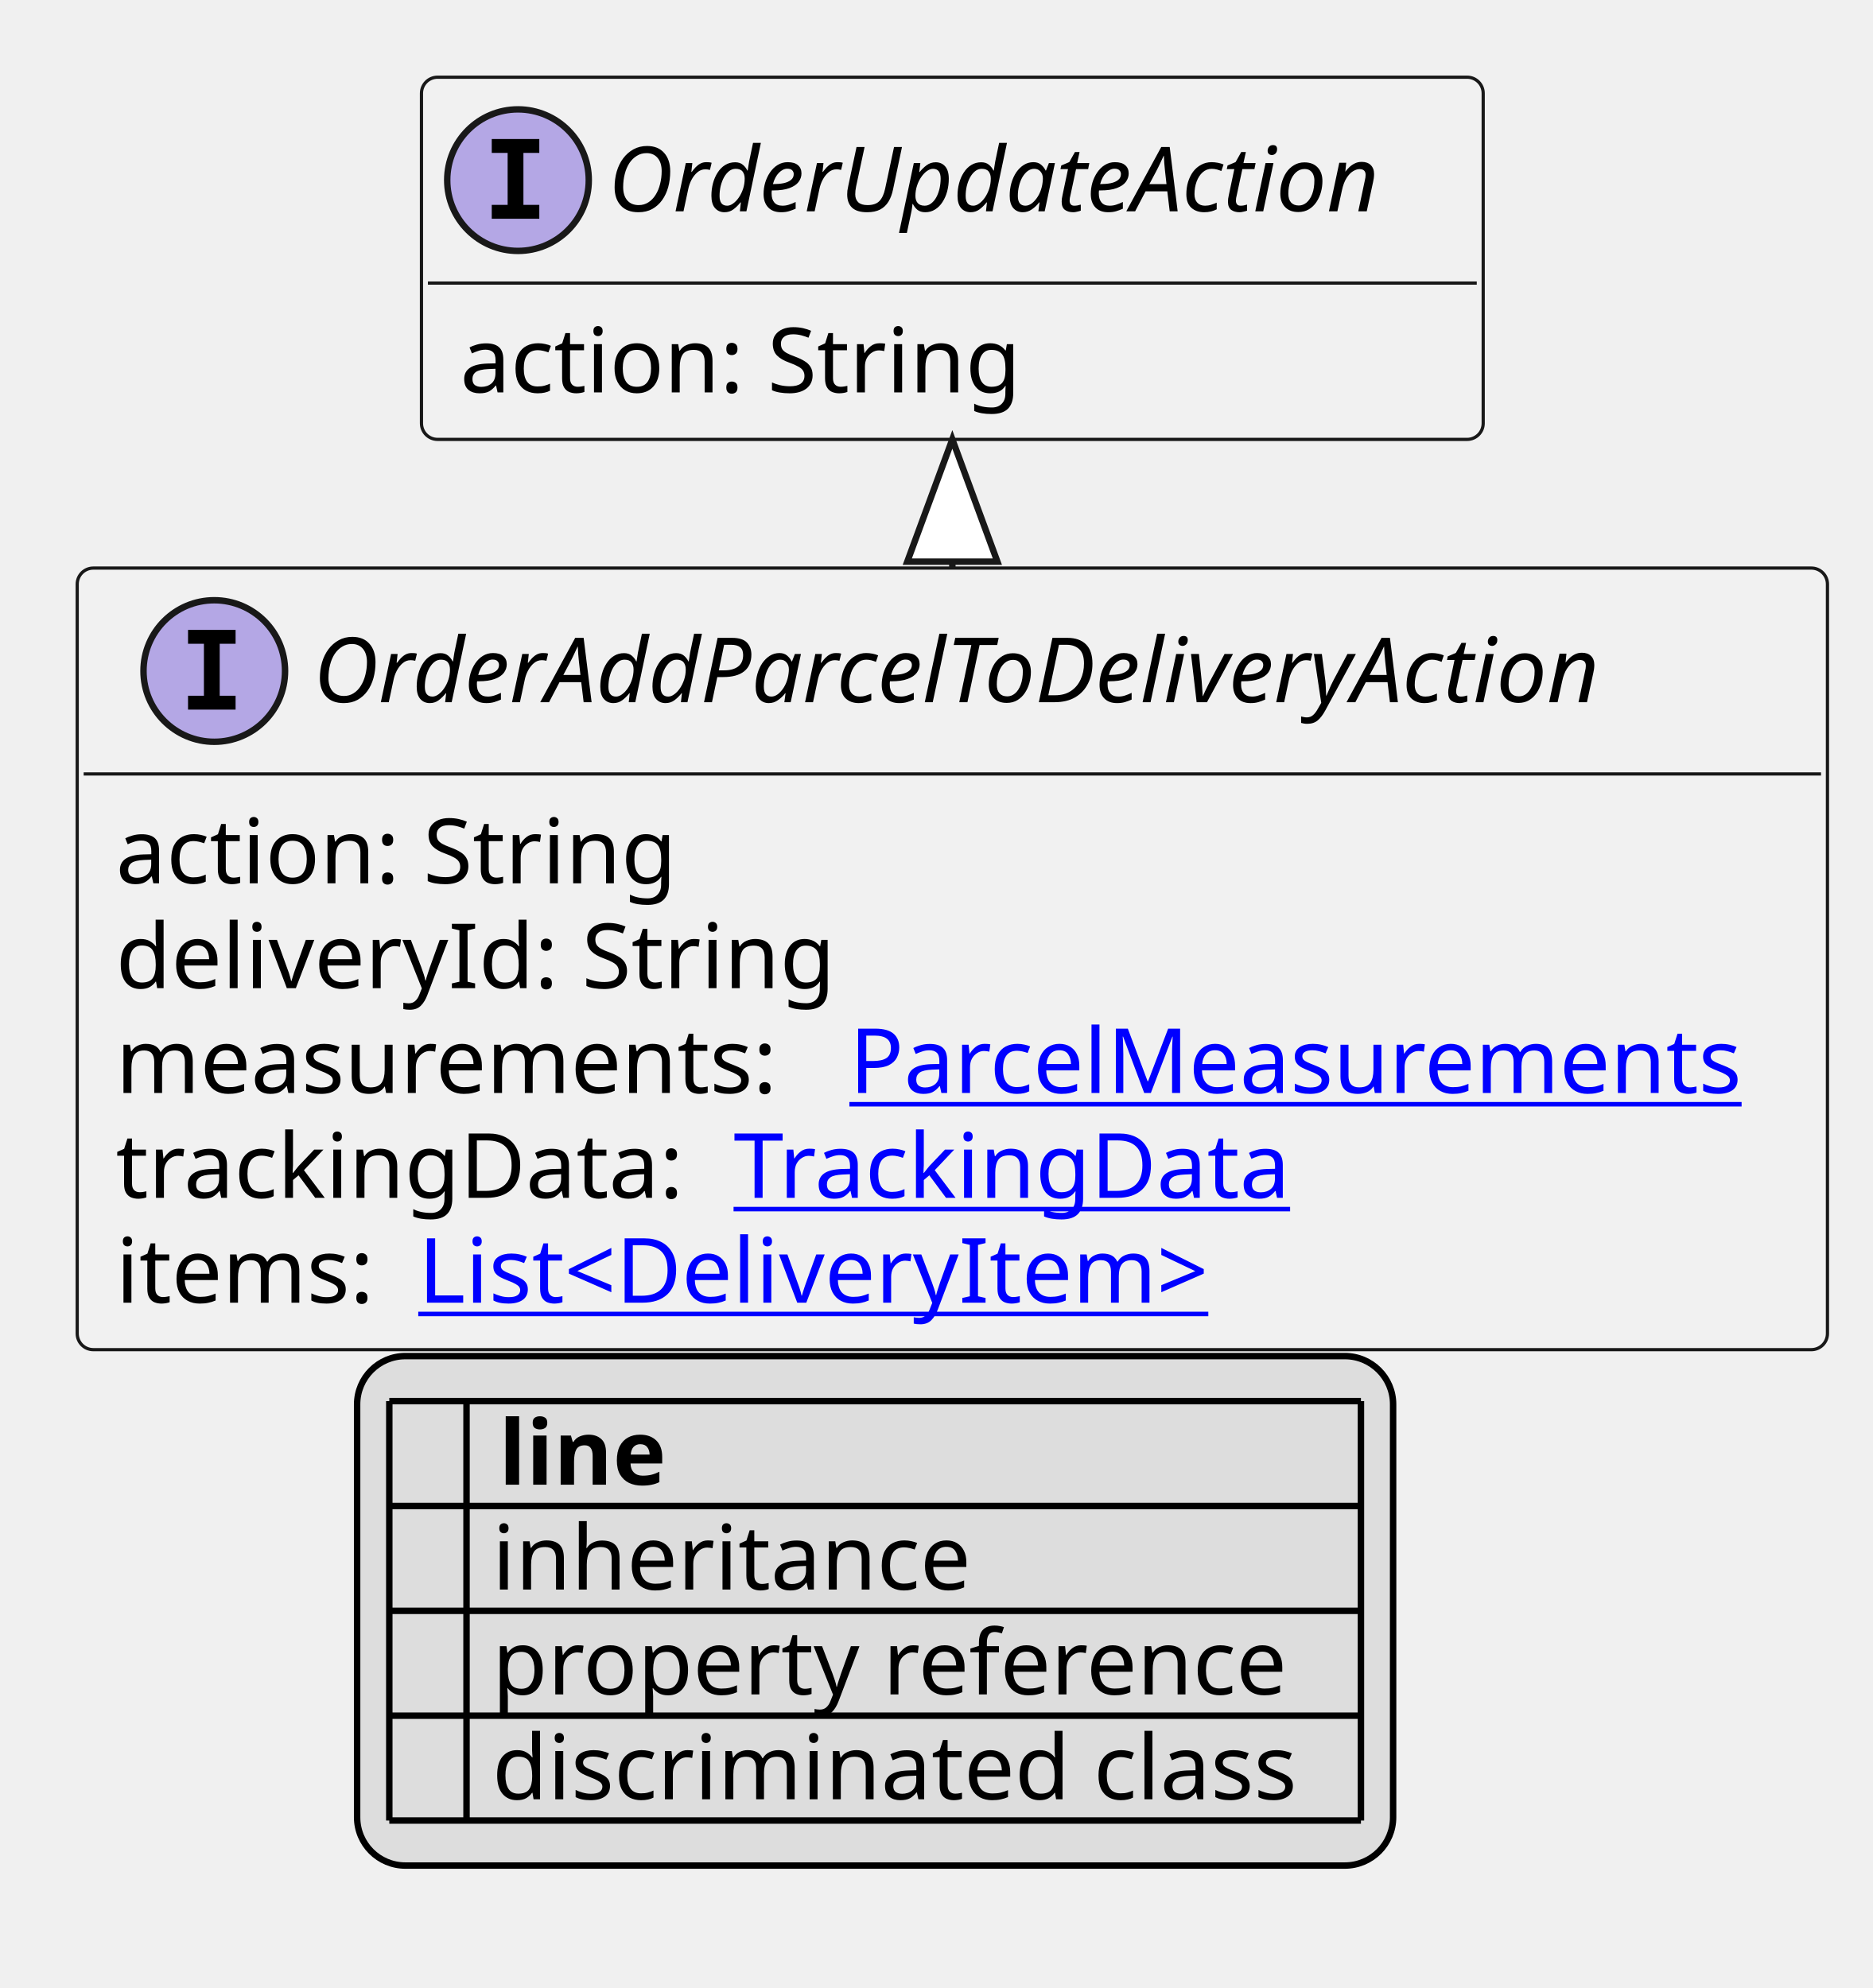
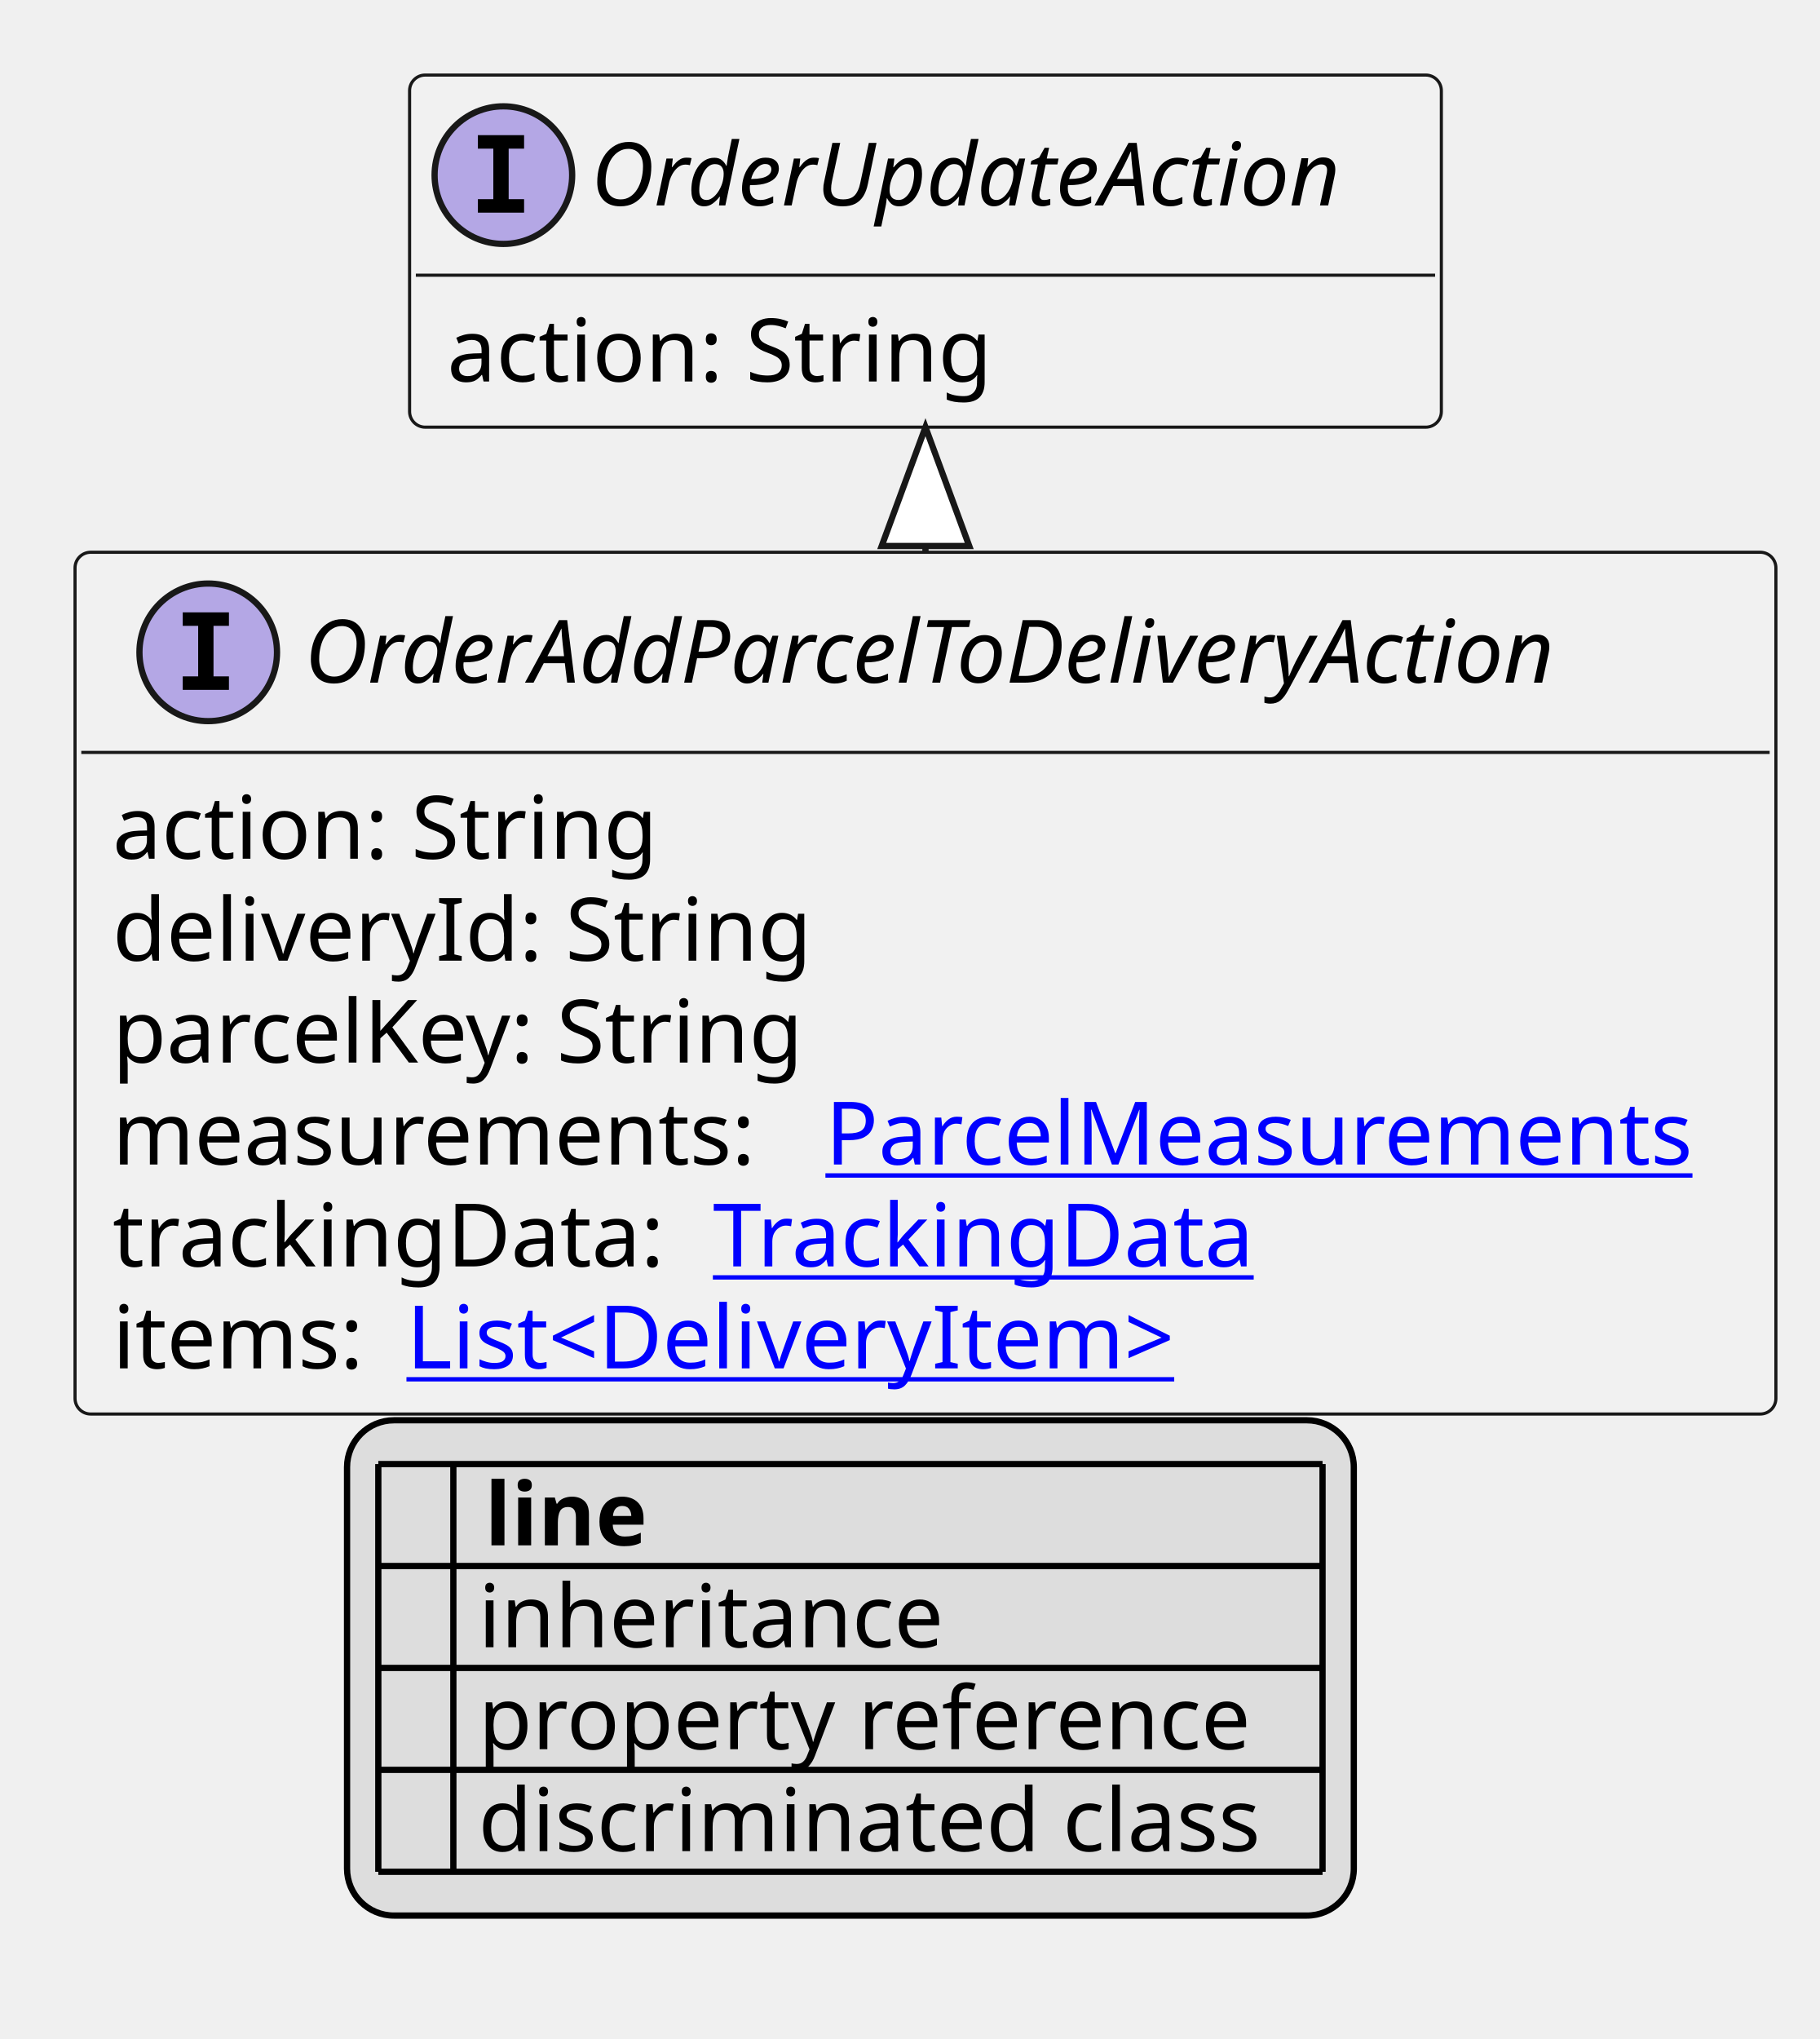
- <svg xmlns="http://www.w3.org/2000/svg" xmlns:xlink="http://www.w3.org/1999/xlink" contentStyleType="text/css" height="309px" preserveAspectRatio="none" style="width:291px;height:309px;background:#FFFFFF;" version="1.1" viewBox="0 0 291 309" width="291px" zoomAndPan="magnify">
+ <svg xmlns="http://www.w3.org/2000/svg" xmlns:xlink="http://www.w3.org/1999/xlink" contentStyleType="text/css" height="326px" preserveAspectRatio="none" style="width:291px;height:326px;background:#FFFFFF;" version="1.1" viewBox="0 0 291 326" width="291px" zoomAndPan="magnify">
  <defs>
-     <filter height="1" id="b10gp97jz9vrci0" width="1" x="0" y="0">
+     <filter height="1" id="bey6nsj9z2pn20" width="1" x="0" y="0">
      <feFlood flood-color="#000000" result="flood" />
      <feComposite in="SourceGraphic" in2="flood" operator="over" />
    </filter>
-     <filter height="1" id="b10gp97jz9vrci1" width="1" x="0" y="0">
+     <filter height="1" id="bey6nsj9z2pn21" width="1" x="0" y="0">
      <feFlood flood-color="#008000" result="flood" />
      <feComposite in="SourceGraphic" in2="flood" operator="over" />
    </filter>
-     <filter height="1" id="b10gp97jz9vrci2" width="1" x="0" y="0">
+     <filter height="1" id="bey6nsj9z2pn22" width="1" x="0" y="0">
      <feFlood flood-color="#0000FF" result="flood" />
      <feComposite in="SourceGraphic" in2="flood" operator="over" />
    </filter>
  </defs>
  <g>
    <a href="OrderAddParcelToDeliveryAction.svg" target="_top" title="OrderAddParcelToDeliveryAction.svg" xlink:actuate="onRequest" xlink:href="OrderAddParcelToDeliveryAction.svg" xlink:show="new" xlink:title="OrderAddParcelToDeliveryAction.svg" xlink:type="simple">
      <g id="elem_OrderAddParcelToDeliveryAction">
-         <rect codeLine="10" fill="#F1F1F1" height="121.484" id="OrderAddParcelToDeliveryAction" rx="2.5" ry="2.5" style="stroke:#181818;stroke-width:0.5;" width="272" x="12" y="88.297" />
+         <rect codeLine="10" fill="#F1F1F1" height="137.781" id="OrderAddParcelToDeliveryAction" rx="2.5" ry="2.5" style="stroke:#181818;stroke-width:0.5;" width="272" x="12" y="88.297" />
        <ellipse cx="33.3" cy="104.297" fill="#B4A7E5" rx="11" ry="11" style="stroke:#181818;stroke-width:1.0;" />
        <path d="M29.222,100.062 L29.222,97.906 L36.612,97.906 L36.612,100.062 L34.144,100.062 L34.144,108.141 L36.612,108.141 L36.612,110.297 L29.222,110.297 L29.222,108.141 L31.691,108.141 L31.691,100.062 L29.222,100.062 Z " fill="#000000" />
        <text fill="#000000" font-family="sans-serif" font-size="14" font-style="italic" lengthAdjust="spacing" textLength="226" x="48.7" y="109.144">OrderAddParcelToDeliveryAction</text>
        <line style="stroke:#181818;stroke-width:0.5;" x1="13" x2="283" y1="120.297" y2="120.297" />
        <text fill="#000000" font-family="sans-serif" font-size="14" lengthAdjust="spacing" textLength="91" x="18" y="137.292">action: String</text>
        <text fill="#000000" font-family="sans-serif" font-size="14" lengthAdjust="spacing" textLength="113" x="18" y="153.589">deliveryId: String</text>
-         <text fill="#000000" font-family="sans-serif" font-size="14" lengthAdjust="spacing" textLength="110" x="18" y="169.886">measurements:</text>
+         <text fill="#000000" font-family="sans-serif" font-size="14" lengthAdjust="spacing" textLength="116" x="18" y="169.886">parcelKey: String</text>
+         <text fill="#000000" font-family="sans-serif" font-size="14" lengthAdjust="spacing" textLength="110" x="18" y="186.183">measurements:</text>
        <a href="ParcelMeasurements.svg" target="_top" title="ParcelMeasurements.svg" xlink:actuate="onRequest" xlink:href="ParcelMeasurements.svg" xlink:show="new" xlink:title="ParcelMeasurements.svg" xlink:type="simple">
-           <text fill="#0000FF" font-family="sans-serif" font-size="14" lengthAdjust="spacing" text-decoration="underline" textLength="146" x="132" y="169.886">ParcelMeasurements</text>
+           <text fill="#0000FF" font-family="sans-serif" font-size="14" lengthAdjust="spacing" text-decoration="underline" textLength="146" x="132" y="186.183">ParcelMeasurements</text>
        </a>
-         <text fill="#000000" font-family="sans-serif" font-size="14" lengthAdjust="spacing" textLength="92" x="18" y="186.183">trackingData:</text>
+         <text fill="#000000" font-family="sans-serif" font-size="14" lengthAdjust="spacing" textLength="92" x="18" y="202.48">trackingData:</text>
        <a href="TrackingData.svg" target="_top" title="TrackingData.svg" xlink:actuate="onRequest" xlink:href="TrackingData.svg" xlink:show="new" xlink:title="TrackingData.svg" xlink:type="simple">
-           <text fill="#0000FF" font-family="sans-serif" font-size="14" lengthAdjust="spacing" text-decoration="underline" textLength="91" x="114" y="186.183">TrackingData</text>
+           <text fill="#0000FF" font-family="sans-serif" font-size="14" lengthAdjust="spacing" text-decoration="underline" textLength="91" x="114" y="202.48">TrackingData</text>
        </a>
-         <text fill="#000000" font-family="sans-serif" font-size="14" lengthAdjust="spacing" textLength="43" x="18" y="202.48">items:</text>
+         <text fill="#000000" font-family="sans-serif" font-size="14" lengthAdjust="spacing" textLength="43" x="18" y="218.776">items:</text>
        <a href="DeliveryItem.svg" target="_top" title="DeliveryItem.svg" xlink:actuate="onRequest" xlink:href="DeliveryItem.svg" xlink:show="new" xlink:title="DeliveryItem.svg" xlink:type="simple">
-           <text fill="#0000FF" font-family="sans-serif" font-size="14" lengthAdjust="spacing" text-decoration="underline" textLength="131" x="65" y="202.48">List&lt;DeliveryItem&gt;</text>
+           <text fill="#0000FF" font-family="sans-serif" font-size="14" lengthAdjust="spacing" text-decoration="underline" textLength="131" x="65" y="218.776">List&lt;DeliveryItem&gt;</text>
        </a>
      </g>
    </a>
    <a href="OrderUpdateAction.svg" target="_top" title="OrderUpdateAction.svg" xlink:actuate="onRequest" xlink:href="OrderUpdateAction.svg" xlink:show="new" xlink:title="OrderUpdateAction.svg" xlink:type="simple">
      <g id="elem_OrderUpdateAction">
-         <rect codeLine="17" fill="#F1F1F1" height="56.297" id="OrderUpdateAction" rx="2.5" ry="2.5" style="stroke:#181818;stroke-width:0.5;" width="165" x="65.5" y="12" />
+         <rect codeLine="18" fill="#F1F1F1" height="56.297" id="OrderUpdateAction" rx="2.5" ry="2.5" style="stroke:#181818;stroke-width:0.5;" width="165" x="65.5" y="12" />
        <ellipse cx="80.5" cy="28" fill="#B4A7E5" rx="11" ry="11" style="stroke:#181818;stroke-width:1.0;" />
        <path d="M76.422,23.766 L76.422,21.609 L83.812,21.609 L83.812,23.766 L81.344,23.766 L81.344,31.844 L83.812,31.844 L83.812,34 L76.422,34 L76.422,31.844 L78.891,31.844 L78.891,23.766 L76.422,23.766 Z " fill="#000000" />
        <text fill="#000000" font-family="sans-serif" font-size="14" font-style="italic" lengthAdjust="spacing" textLength="133" x="94.5" y="32.847">OrderUpdateAction</text>
        <line style="stroke:#181818;stroke-width:0.5;" x1="66.5" x2="229.5" y1="44" y2="44" />
        <text fill="#000000" font-family="sans-serif" font-size="14" lengthAdjust="spacing" textLength="91" x="71.5" y="60.995">action: String</text>
      </g>
    </a>
    <line style="stroke:#181818;stroke-width:1.0;" x1="148" x2="148" y1="68.297" y2="88.297" />
    <polygon fill="#FFFFFF" points="148,68.297,141,87.297,155,87.297,148,68.297" style="stroke:#181818;stroke-width:1.0;" />
-     <rect fill="#DDDDDD" height="79.188" id="_legend" rx="7.5" ry="7.5" style="stroke:#000000;stroke-width:1.0;" width="161" x="55.5" y="210.781" />
-     <text fill="#000000" font-family="sans-serif" font-size="14" font-weight="bold" lengthAdjust="spacing" textLength="5" x="60.5" y="230.776"> </text>
-     <text fill="#000000" font-family="sans-serif" font-size="14" font-weight="bold" lengthAdjust="spacing" textLength="28" x="77.5" y="230.776">line</text>
-     <text fill="#000000" filter="url(#b10gp97jz9vrci0)" font-family="sans-serif" font-size="14" lengthAdjust="spacing" textLength="12" x="60.5" y="247.073">   </text>
-     <text fill="#000000" font-family="sans-serif" font-size="14" lengthAdjust="spacing" textLength="77" x="76.5" y="247.073">inheritance</text>
-     <text fill="#000000" filter="url(#b10gp97jz9vrci1)" font-family="sans-serif" font-size="14" lengthAdjust="spacing" textLength="12" x="60.5" y="263.37">   </text>
-     <text fill="#000000" font-family="sans-serif" font-size="14" lengthAdjust="spacing" textLength="129" x="76.5" y="263.37">property reference</text>
-     <text fill="#000000" filter="url(#b10gp97jz9vrci2)" font-family="sans-serif" font-size="14" lengthAdjust="spacing" textLength="12" x="60.5" y="279.667">   </text>
-     <text fill="#000000" font-family="sans-serif" font-size="14" lengthAdjust="spacing" textLength="131" x="76.5" y="279.667">discriminated class</text>
-     <line style="stroke:#000000;stroke-width:1.0;" x1="60.5" x2="211.5" y1="217.781" y2="217.781" />
+     <rect fill="#DDDDDD" height="79.188" id="_legend" rx="7.5" ry="7.5" style="stroke:#000000;stroke-width:1.0;" width="161" x="55.5" y="227.078" />
+     <text fill="#000000" font-family="sans-serif" font-size="14" font-weight="bold" lengthAdjust="spacing" textLength="5" x="60.5" y="247.073"> </text>
+     <text fill="#000000" font-family="sans-serif" font-size="14" font-weight="bold" lengthAdjust="spacing" textLength="28" x="77.5" y="247.073">line</text>
+     <text fill="#000000" filter="url(#bey6nsj9z2pn20)" font-family="sans-serif" font-size="14" lengthAdjust="spacing" textLength="12" x="60.5" y="263.37">   </text>
+     <text fill="#000000" font-family="sans-serif" font-size="14" lengthAdjust="spacing" textLength="77" x="76.5" y="263.37">inheritance</text>
+     <text fill="#000000" filter="url(#bey6nsj9z2pn21)" font-family="sans-serif" font-size="14" lengthAdjust="spacing" textLength="12" x="60.5" y="279.667">   </text>
+     <text fill="#000000" font-family="sans-serif" font-size="14" lengthAdjust="spacing" textLength="129" x="76.5" y="279.667">property reference</text>
+     <text fill="#000000" filter="url(#bey6nsj9z2pn22)" font-family="sans-serif" font-size="14" lengthAdjust="spacing" textLength="12" x="60.5" y="295.964">   </text>
+     <text fill="#000000" font-family="sans-serif" font-size="14" lengthAdjust="spacing" textLength="131" x="76.5" y="295.964">discriminated class</text>
    <line style="stroke:#000000;stroke-width:1.0;" x1="60.5" x2="211.5" y1="234.078" y2="234.078" />
    <line style="stroke:#000000;stroke-width:1.0;" x1="60.5" x2="211.5" y1="250.375" y2="250.375" />
    <line style="stroke:#000000;stroke-width:1.0;" x1="60.5" x2="211.5" y1="266.672" y2="266.672" />
    <line style="stroke:#000000;stroke-width:1.0;" x1="60.5" x2="211.5" y1="282.969" y2="282.969" />
-     <line style="stroke:#000000;stroke-width:1.0;" x1="60.5" x2="60.5" y1="217.781" y2="282.969" />
-     <line style="stroke:#000000;stroke-width:1.0;" x1="72.5" x2="72.5" y1="217.781" y2="282.969" />
-     <line style="stroke:#000000;stroke-width:1.0;" x1="211.5" x2="211.5" y1="217.781" y2="282.969" />
+     <line style="stroke:#000000;stroke-width:1.0;" x1="60.5" x2="211.5" y1="299.266" y2="299.266" />
+     <line style="stroke:#000000;stroke-width:1.0;" x1="60.5" x2="60.5" y1="234.078" y2="299.266" />
+     <line style="stroke:#000000;stroke-width:1.0;" x1="72.5" x2="72.5" y1="234.078" y2="299.266" />
+     <line style="stroke:#000000;stroke-width:1.0;" x1="211.5" x2="211.5" y1="234.078" y2="299.266" />
  </g>
</svg>
